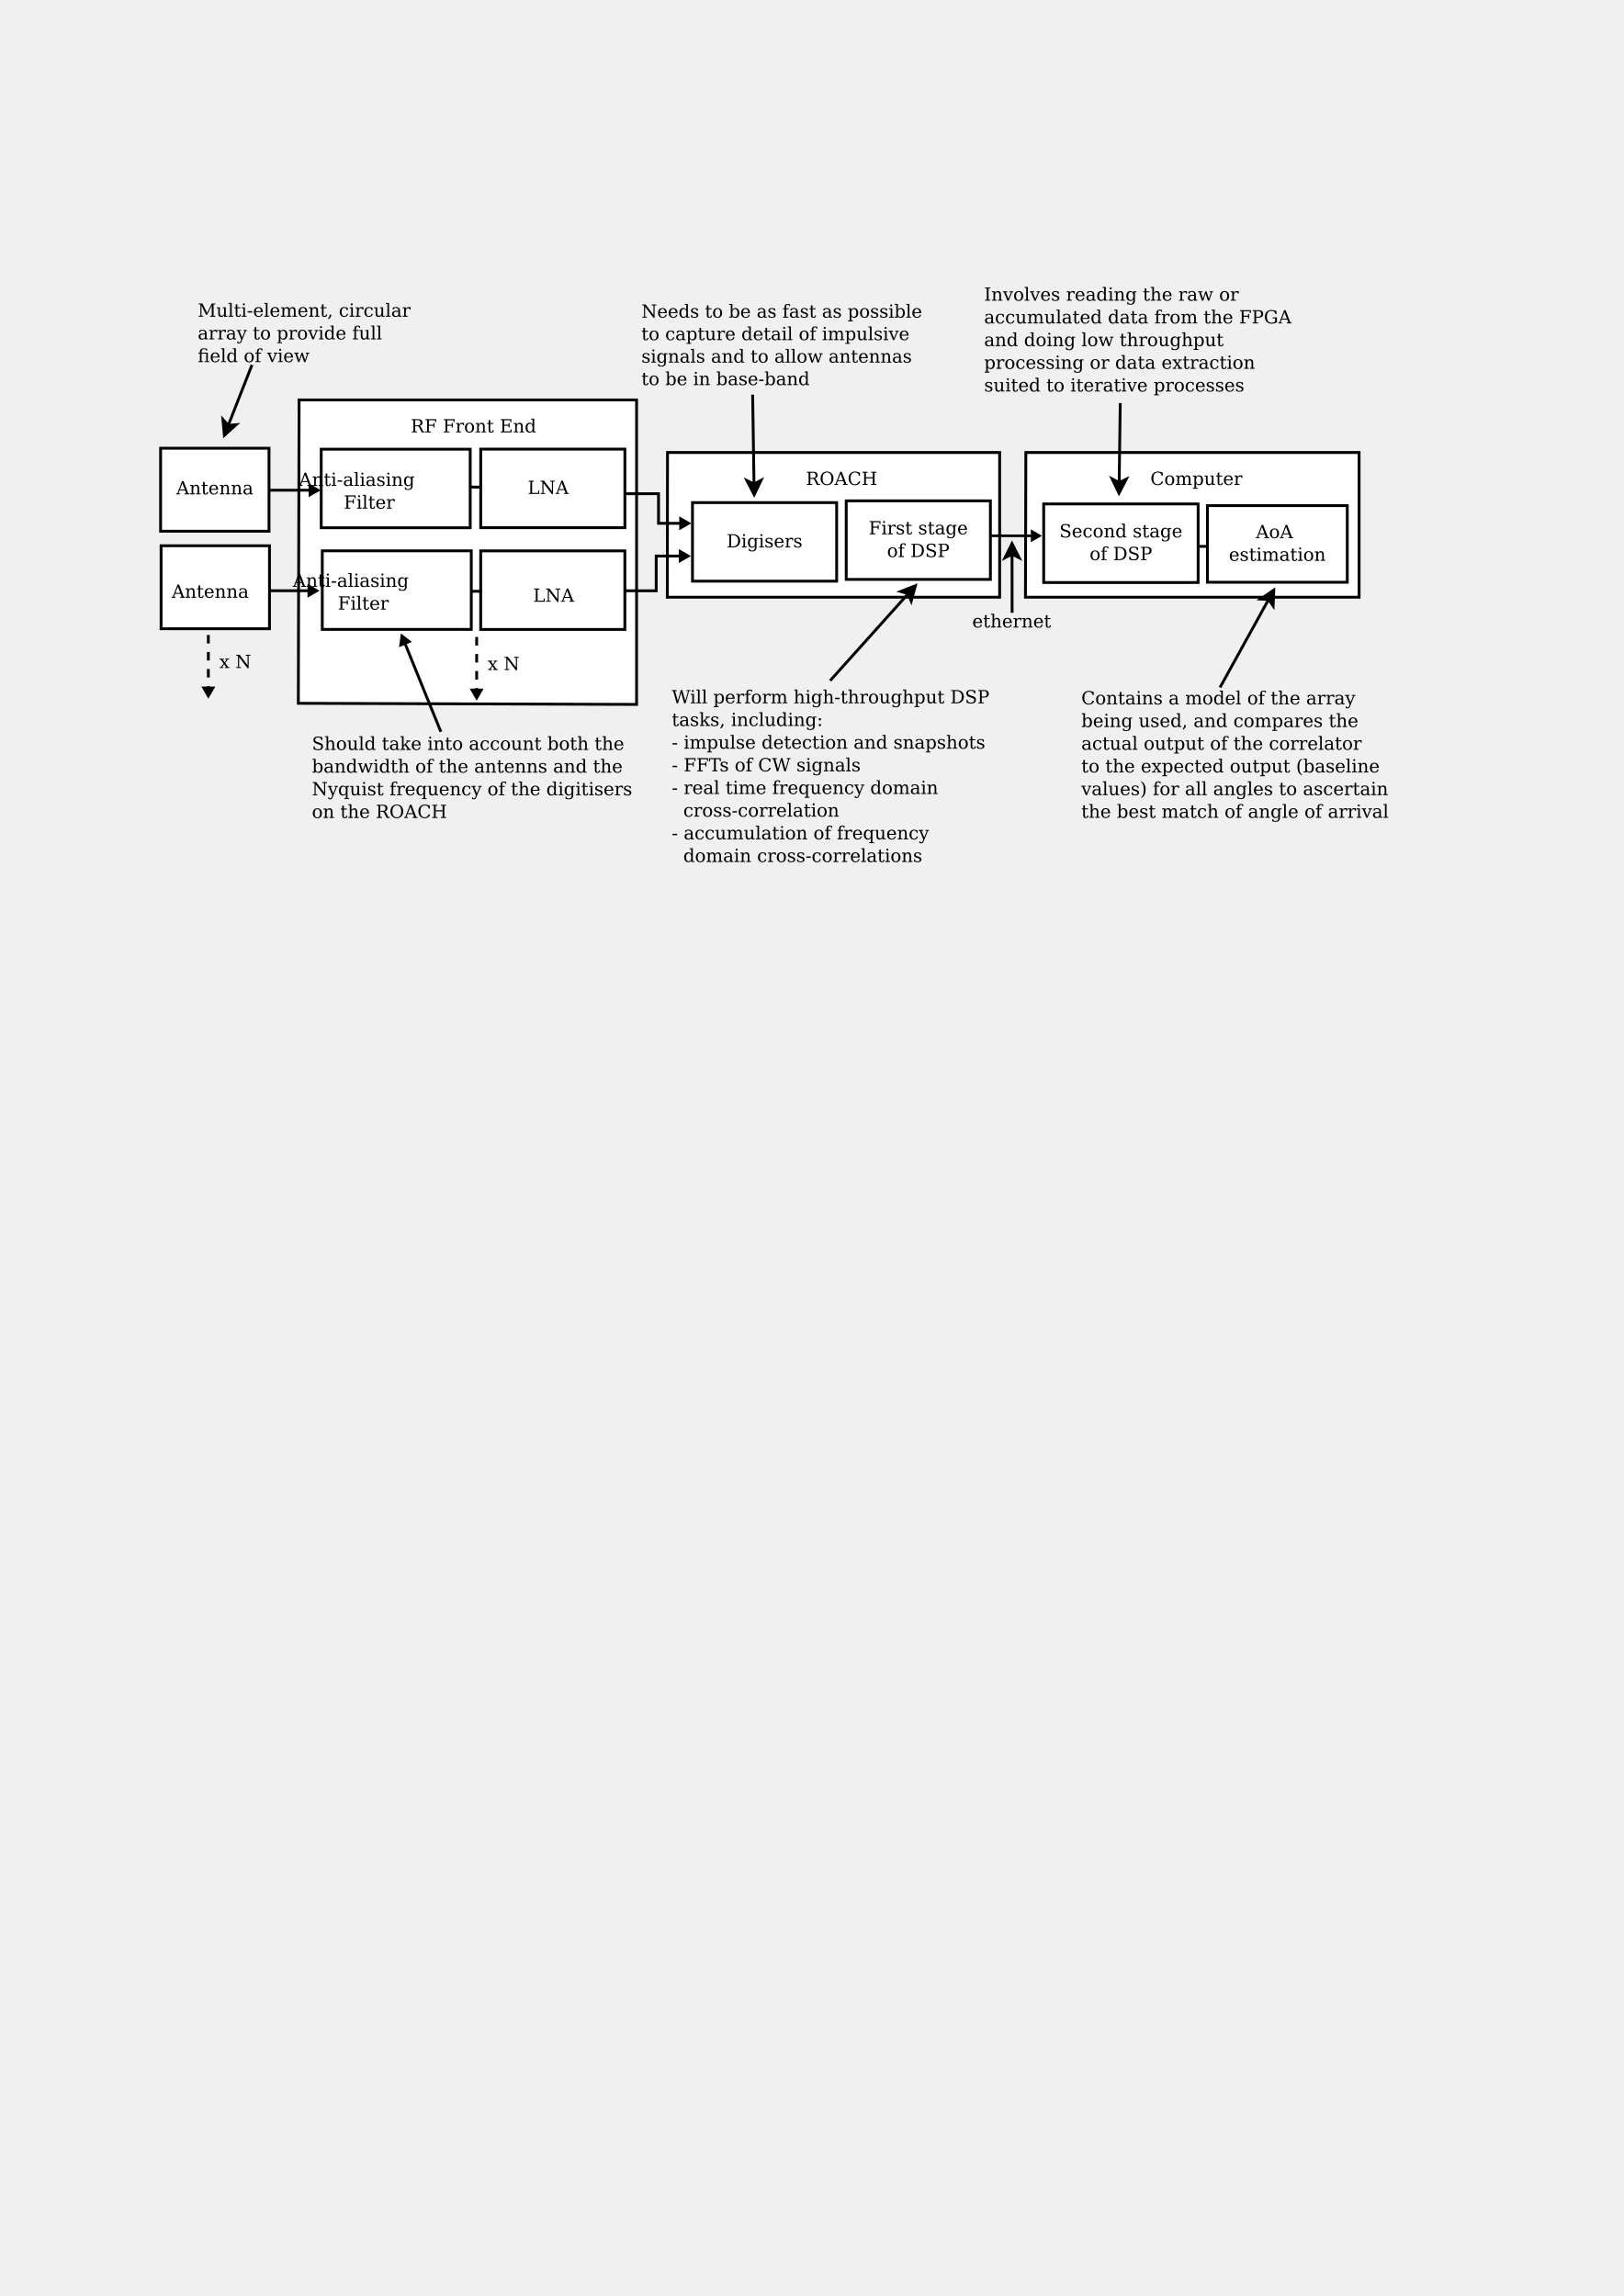
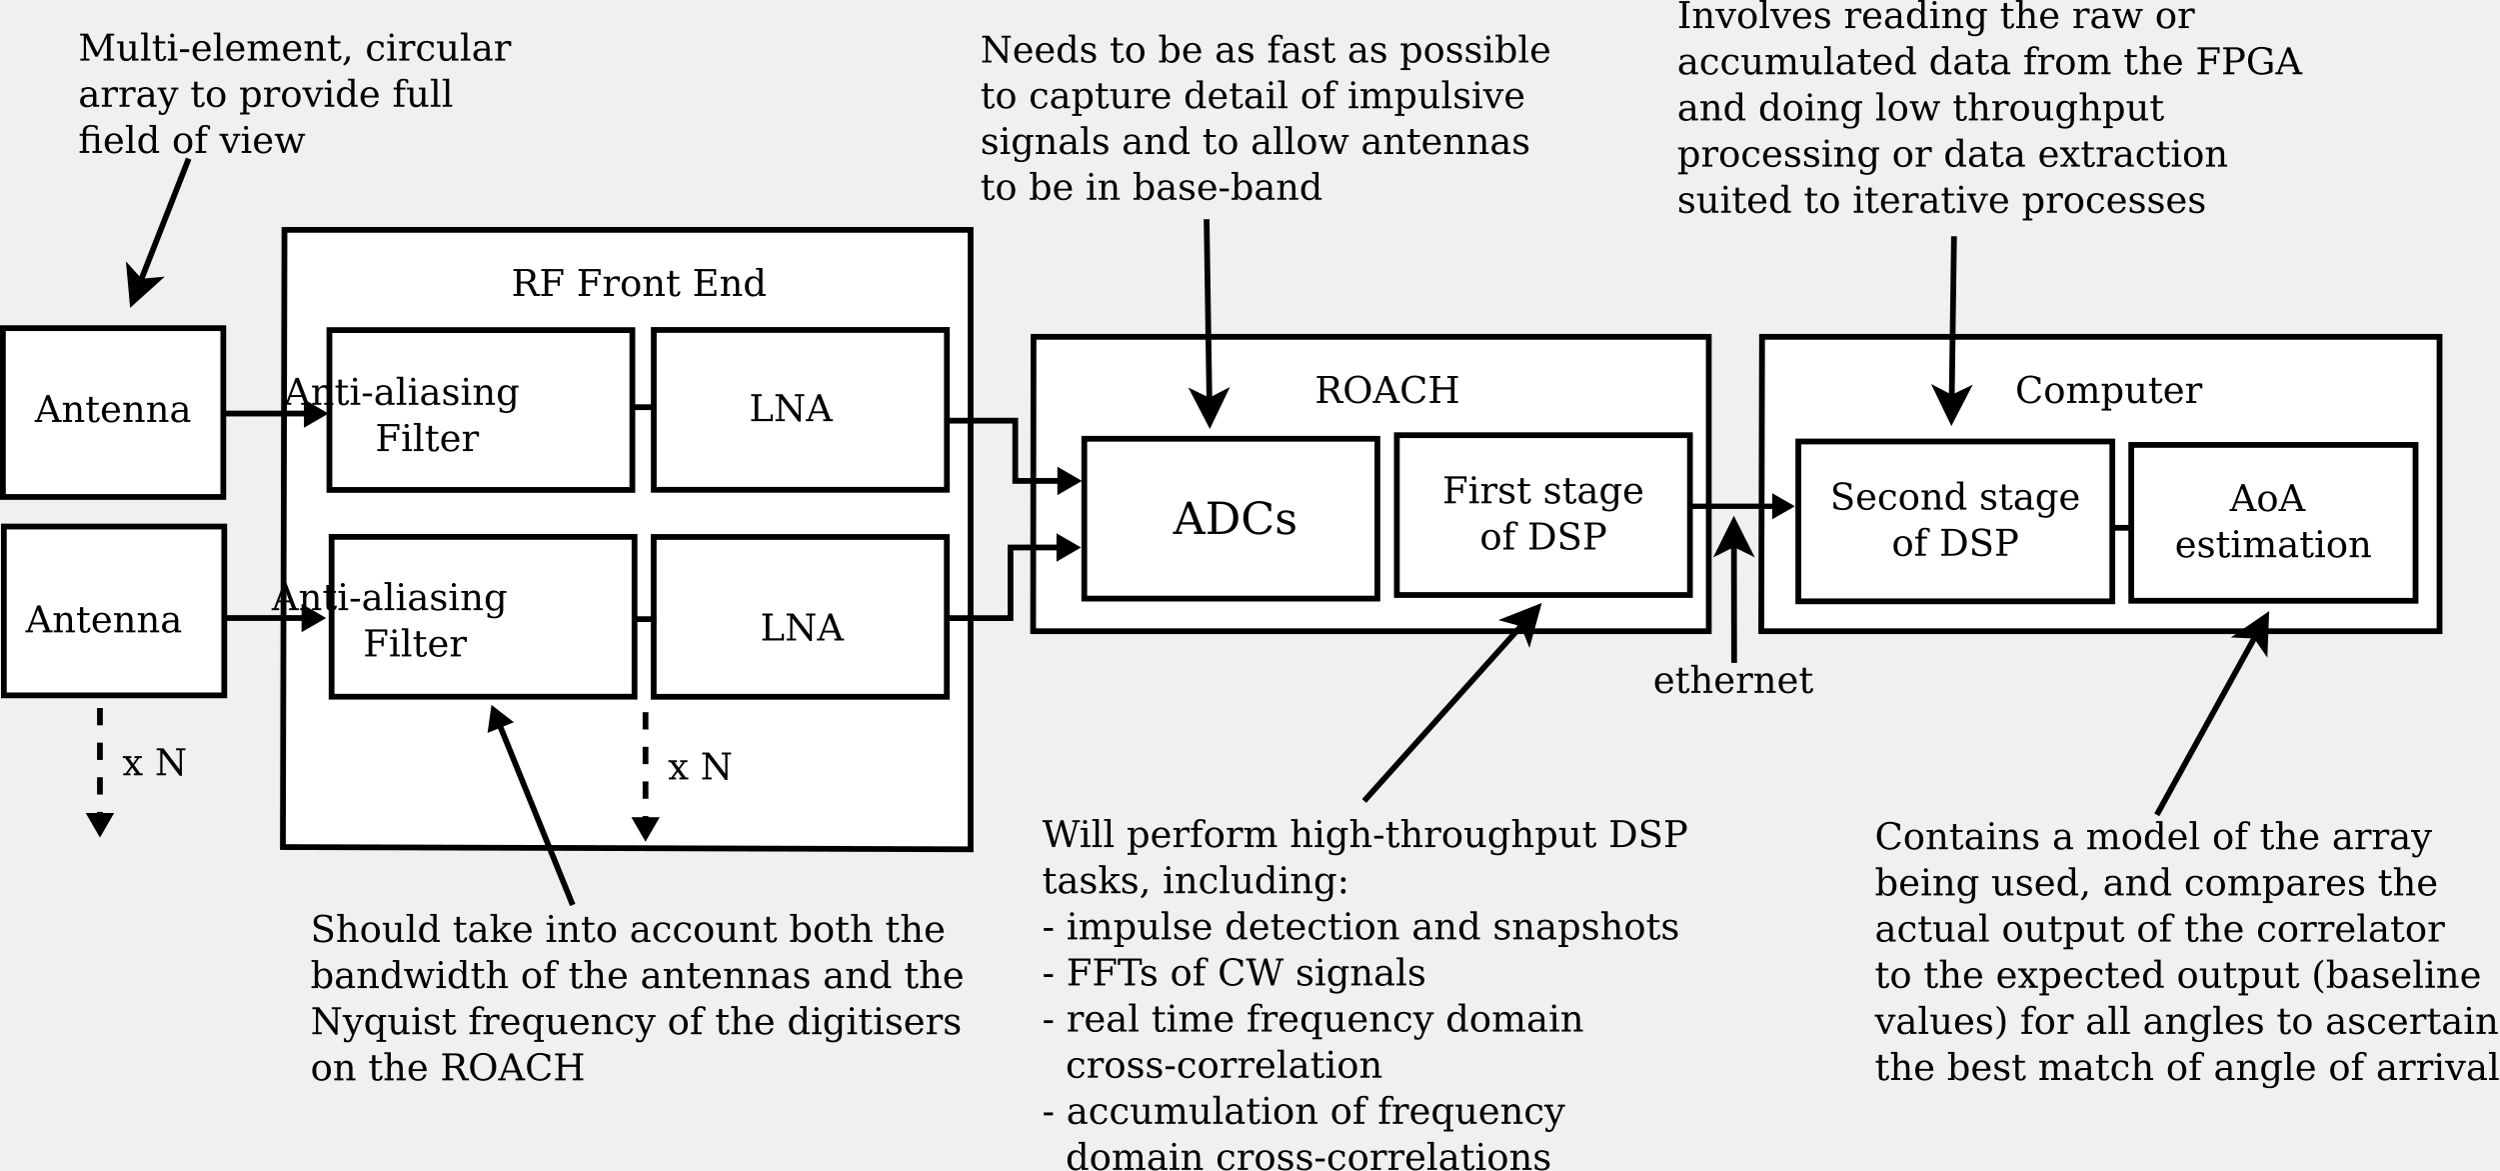
- <svg xmlns="http://www.w3.org/2000/svg" width="210mm" height="297mm" viewBox="0 0 744.094 1052.362" id="svg3974" version="1.1">
+ <svg xmlns="http://www.w3.org/2000/svg" width="158.967mm" height="74.423mm" viewBox="0 0 563.269 263.705" id="svg3974" version="1.1">
  <defs id="defs3976">
-     <marker orient="auto" refY="0.0" refX="0.0" id="marker10831" style="overflow:visible">
-       <path id="path10833" d="M 5.77,0.0 L -2.88,5.0 L -2.88,-5.0 L 5.77,0.0 z " style="fill-rule:evenodd;stroke:#000000;stroke-width:1pt;stroke-opacity:1;fill:#000000;fill-opacity:1" transform="scale(0.4)" />
-     </marker>
-     <marker style="overflow:visible" id="marker9729" refX="0.0" refY="0.0" orient="auto">
-       <path transform="scale(0.4)" style="fill-rule:evenodd;stroke:#000000;stroke-width:1pt;stroke-opacity:1;fill:#000000;fill-opacity:1" d="M 5.77,0.0 L -2.88,5.0 L -2.88,-5.0 L 5.77,0.0 z " id="path9731" />
-     </marker>
-     <marker style="overflow:visible" id="marker9659" refX="0.0" refY="0.0" orient="auto">
-       <path transform="scale(0.4)" style="fill-rule:evenodd;stroke:#000000;stroke-width:1pt;stroke-opacity:1;fill:#000000;fill-opacity:1" d="M 5.77,0.0 L -2.88,5.0 L -2.88,-5.0 L 5.77,0.0 z " id="path9661" />
-     </marker>
-     <marker orient="auto" refY="0.0" refX="0.0" id="marker9206" style="overflow:visible">
-       <path id="path9208" d="M 5.77,0.0 L -2.88,5.0 L -2.88,-5.0 L 5.77,0.0 z " style="fill-rule:evenodd;stroke:#000000;stroke-width:1pt;stroke-opacity:1;fill:#000000;fill-opacity:1" transform="scale(0.4)" />
-     </marker>
-     <marker style="overflow:visible" id="marker8559" refX="0.0" refY="0.0" orient="auto">
-       <path transform="scale(0.4)" style="fill-rule:evenodd;stroke:#000000;stroke-width:1pt;stroke-opacity:1;fill:#000000;fill-opacity:1" d="M 5.77,0.0 L -2.88,5.0 L -2.88,-5.0 L 5.77,0.0 z " id="path8561" />
-     </marker>
-     <marker style="overflow:visible" id="marker7348" refX="0.0" refY="0.0" orient="auto">
-       <path transform="scale(0.4)" style="fill-rule:evenodd;stroke:#000000;stroke-width:1pt;stroke-opacity:1;fill:#000000;fill-opacity:1" d="M 5.77,0.0 L -2.88,5.0 L -2.88,-5.0 L 5.77,0.0 z " id="path7350" />
-     </marker>
-     <marker orient="auto" refY="0.0" refX="0.0" id="TriangleOutM" style="overflow:visible">
-       <path id="path5185" d="M 5.77,0.0 L -2.88,5.0 L -2.88,-5.0 L 5.77,0.0 z " style="fill-rule:evenodd;stroke:#000000;stroke-width:1pt;stroke-opacity:1;fill:#000000;fill-opacity:1" transform="scale(0.4)" />
-     </marker>
-     <marker orient="auto" refY="0.0" refX="0.0" id="Arrow2Lend" style="overflow:visible;">
-       <path id="path5061" style="fill-rule:evenodd;stroke-width:0.625;stroke-linejoin:round;stroke:#000000;stroke-opacity:1;fill:#000000;fill-opacity:1" d="M 8.719,4.034 L -2.207,0.016 L 8.719,-4.002 C 6.973,-1.63 6.983,1.616 8.719,4.034 z " transform="scale(1.1) rotate(180) translate(1,0)" />
-     </marker>
-     <marker orient="auto" refY="0.0" refX="0.0" id="Arrow1Mend" style="overflow:visible;">
-       <path id="path5049" d="M 0.0,0.0 L 5.0,-5.0 L -12.5,0.0 L 5.0,5.0 L 0.0,0.0 z " style="fill-rule:evenodd;stroke:#000000;stroke-width:1pt;stroke-opacity:1;fill:#000000;fill-opacity:1" transform="scale(0.4) rotate(180) translate(10,0)" />
-     </marker>
-     <marker orient="auto" refY="0.0" refX="0.0" id="TriangleOutL" style="overflow:visible">
-       <path id="path5182" d="M 5.77,0.0 L -2.88,5.0 L -2.88,-5.0 L 5.77,0.0 z " style="fill-rule:evenodd;stroke:#000000;stroke-width:1pt;stroke-opacity:1;fill:#000000;fill-opacity:1" transform="scale(0.8)" />
-     </marker>
-     <marker orient="auto" refY="0.0" refX="0.0" id="Arrow1Lend" style="overflow:visible;">
-       <path id="path5043" d="M 0.0,0.0 L 5.0,-5.0 L -12.5,0.0 L 5.0,5.0 L 0.0,0.0 z " style="fill-rule:evenodd;stroke:#000000;stroke-width:1pt;stroke-opacity:1;fill:#000000;fill-opacity:1" transform="scale(0.8) rotate(180) translate(12.5,0)" />
+     <marker orient="auto" refY="0" refX="0" id="marker10831" style="overflow:visible">
+       <path id="path10833" d="m 5.77,0 -8.65,5 0,-10 8.65,5 z" style="fill:#000000;fill-opacity:1;fill-rule:evenodd;stroke:#000000;stroke-width:1pt;stroke-opacity:1" transform="scale(0.4,0.4)" />
+     </marker>
+     <marker style="overflow:visible" id="marker9729" refX="0" refY="0" orient="auto">
+       <path transform="scale(0.4,0.4)" style="fill:#000000;fill-opacity:1;fill-rule:evenodd;stroke:#000000;stroke-width:1pt;stroke-opacity:1" d="m 5.77,0 -8.65,5 0,-10 8.65,5 z" id="path9731" />
+     </marker>
+     <marker style="overflow:visible" id="marker9659" refX="0" refY="0" orient="auto">
+       <path transform="scale(0.4,0.4)" style="fill:#000000;fill-opacity:1;fill-rule:evenodd;stroke:#000000;stroke-width:1pt;stroke-opacity:1" d="m 5.77,0 -8.65,5 0,-10 8.65,5 z" id="path9661" />
+     </marker>
+     <marker orient="auto" refY="0" refX="0" id="marker9206" style="overflow:visible">
+       <path id="path9208" d="m 5.77,0 -8.65,5 0,-10 8.65,5 z" style="fill:#000000;fill-opacity:1;fill-rule:evenodd;stroke:#000000;stroke-width:1pt;stroke-opacity:1" transform="scale(0.4,0.4)" />
+     </marker>
+     <marker style="overflow:visible" id="marker8559" refX="0" refY="0" orient="auto">
+       <path transform="scale(0.4,0.4)" style="fill:#000000;fill-opacity:1;fill-rule:evenodd;stroke:#000000;stroke-width:1pt;stroke-opacity:1" d="m 5.77,0 -8.65,5 0,-10 8.65,5 z" id="path8561" />
+     </marker>
+     <marker style="overflow:visible" id="marker7348" refX="0" refY="0" orient="auto">
+       <path transform="scale(0.4,0.4)" style="fill:#000000;fill-opacity:1;fill-rule:evenodd;stroke:#000000;stroke-width:1pt;stroke-opacity:1" d="m 5.77,0 -8.65,5 0,-10 8.65,5 z" id="path7350" />
+     </marker>
+     <marker orient="auto" refY="0" refX="0" id="TriangleOutM" style="overflow:visible">
+       <path id="path5185" d="m 5.77,0 -8.65,5 0,-10 8.65,5 z" style="fill:#000000;fill-opacity:1;fill-rule:evenodd;stroke:#000000;stroke-width:1pt;stroke-opacity:1" transform="scale(0.4,0.4)" />
    </marker>
    <marker style="overflow:visible" id="marker8559-7" refX="0" refY="0" orient="auto">
      <path transform="scale(0.4,0.4)" style="fill:#000000;fill-opacity:1;fill-rule:evenodd;stroke:#000000;stroke-width:1pt;stroke-opacity:1" d="m 5.77,0 -8.65,5 0,-10 8.65,5 z" id="path8561-6" />
    </marker>
  </defs>
-   <g id="layer1">
+   <g id="layer1" transform="translate(-72.9516,-131.5091)">
    <g id="g22" transform="matrix(1.25,0,0,1.25,-27.04812,13.80729)">
      <path d="m 80.52,153.309 39.746,0 0,30.43 -39.746,0 0,-30.43 z" style="fill:#ffffff;fill-opacity:1;fill-rule:evenodd;stroke:#000000;stroke-width:1.04;stroke-linecap:butt;stroke-linejoin:miter;stroke-miterlimit:10;stroke-dasharray:none;stroke-opacity:1" id="path24" />
    </g>
    <text style="font-variant:normal;font-weight:normal;font-size:8.319px;font-family:'DejaVu Serif';-inkscape-font-specification:DejaVuSerif;writing-mode:lr-tb;fill:#000000;fill-opacity:1;fill-rule:nonzero;stroke:none" id="text26" x="80.789" y="226.579">
      <tspan x="80.789" y="226.579" id="tspan30">Antenna</tspan>
    </text>
    <g id="g32" transform="matrix(1.25,0,0,1.25,-27.04812,5.80729)">
      <path d="m 131.295,141.996 123.725,0 0,111.651 -124.011,-0.404 z" style="fill:#ffffff;fill-opacity:1;fill-rule:evenodd;stroke:#000000;stroke-width:1.04;stroke-linecap:butt;stroke-linejoin:miter;stroke-miterlimit:10;stroke-dasharray:none;stroke-opacity:1" id="path34" />
    </g>
    <text style="font-variant:normal;font-weight:normal;font-size:8.319px;font-family:'DejaVu Serif';-inkscape-font-specification:DejaVuSerif;writing-mode:lr-tb;fill:#000000;fill-opacity:1;fill-rule:nonzero;stroke:none" id="text36" x="188.225" y="198.192">
      <tspan x="188.225 194.481 200.255 202.884 208.657 212.634 217.633 222.999 226.327 228.964 235.029 240.386" y="198.192" id="tspan38">RF Front End</tspan>
    </text>
    <g id="g40" transform="matrix(1.25,0,0,1.25,-27.04812,5.80729)">
      <path d="m 139.398,160.062 54.625,0 0,28.809 -54.625,0 0,-28.809 z" style="fill:#ffffff;fill-opacity:1;fill-rule:evenodd;stroke:#000000;stroke-width:1.04;stroke-linecap:butt;stroke-linejoin:miter;stroke-miterlimit:10;stroke-dasharray:none;stroke-opacity:1" id="path42" />
    </g>
    <g id="g50" transform="matrix(1.25,0,0,1.25,-27.04812,5.80729)">
      <path d="m 197.883,160.035 52.855,0 0,28.809 -52.855,0 0,-28.809 z" style="fill:#ffffff;fill-opacity:1;fill-rule:evenodd;stroke:#000000;stroke-width:1.04;stroke-linecap:butt;stroke-linejoin:miter;stroke-miterlimit:10;stroke-dasharray:none;stroke-opacity:1" id="path52" />
    </g>
    <text style="font-variant:normal;font-weight:normal;font-size:8.319px;font-family:'DejaVu Serif';-inkscape-font-specification:DejaVuSerif;writing-mode:lr-tb;fill:#000000;fill-opacity:1;fill-rule:nonzero;stroke:none" id="text54" x="241.809" y="226.396">
      <tspan x="241.809 247.333 254.612" y="226.396" id="tspan56">LNA</tspan>
    </text>
    <g id="g58" transform="matrix(1.25,0,0,1.25,-20.61955,30.093)">
      <path d="m 261.217,141.844 121.767,0 0,53.062 -121.839,0 z" style="fill:#ffffff;fill-opacity:1;fill-rule:evenodd;stroke:#000000;stroke-width:1.04;stroke-linecap:butt;stroke-linejoin:miter;stroke-miterlimit:10;stroke-dasharray:none;stroke-opacity:1" id="path60" />
    </g>
    <text style="font-variant:normal;font-weight:normal;font-size:8.319px;font-family:'DejaVu Serif';-inkscape-font-specification:DejaVuSerif;writing-mode:lr-tb;fill:#000000;fill-opacity:1;fill-rule:nonzero;stroke:none" id="text62" x="369.322" y="222.288">
      <tspan x="369.322 375.578 382.391 388.398 394.762" y="222.288" id="tspan64">ROACH</tspan>
    </text>
    <g id="g66" transform="matrix(1.25,0,0,1.25,-20.61955,30.093)">
      <path d="m 270.371,160.219 52.855,0 0,28.809 -52.855,0 0,-28.809 z" style="fill:#ffffff;fill-opacity:1;fill-rule:evenodd;stroke:#000000;stroke-width:1.04;stroke-linecap:butt;stroke-linejoin:miter;stroke-miterlimit:10;stroke-dasharray:none;stroke-opacity:1" id="path68" />
    </g>
-     <text style="font-variant:normal;font-weight:normal;font-size:8.319px;font-family:'DejaVu Serif';-inkscape-font-specification:DejaVuSerif;writing-mode:lr-tb;fill:#000000;fill-opacity:1;fill-rule:nonzero;stroke:none" id="text70" x="333.003" y="250.906">
-       <tspan x="333.003 339.667 342.329 347.645 350.307 354.575 359.492 363.468" y="250.906" id="tspan72">Digisers</tspan>
-     </text>
    <g id="g74" transform="matrix(1.25,0,0,1.25,-20.61955,30.093)">
      <path d="m 326.734,159.574 52.855,0 0,28.809 -52.855,0 0,-28.809 z" style="fill:#ffffff;fill-opacity:1;fill-rule:evenodd;stroke:#000000;stroke-width:1.04;stroke-linecap:butt;stroke-linejoin:miter;stroke-miterlimit:10;stroke-dasharray:none;stroke-opacity:1" id="path76" />
    </g>
    <text style="font-variant:normal;font-weight:normal;font-size:8.319px;font-family:'DejaVu Serif';-inkscape-font-specification:DejaVuSerif;writing-mode:lr-tb;fill:#000000;fill-opacity:1;fill-rule:nonzero;stroke:none" id="text78" x="398.086" y="244.9">
      <tspan x="398.086 403.86 406.522 410.49 414.758 418.094 420.731 424.99 428.326 433.293 438.609" y="244.9" id="tspan80">First stage</tspan>
      <tspan x="406.495 411.495 414.573 417.201 423.865 429.572" y="255.305" id="tspan82">of DSP</tspan>
    </text>
    <g id="g84" transform="matrix(1.258941,0,0,1.249913,-25.22456,30.10759)">
      <path d="m 393.459,141.844 121.298,0 0,53.062 -121.44,0 z" style="fill:#ffffff;fill-opacity:1;fill-rule:evenodd;stroke:#000000;stroke-width:1.04;stroke-linecap:butt;stroke-linejoin:miter;stroke-miterlimit:10;stroke-dasharray:none;stroke-opacity:1" id="path86" />
      <path style="fill:none;fill-rule:evenodd;stroke:#000000;stroke-width:0.957;stroke-linecap:butt;stroke-linejoin:miter;stroke-miterlimit:4;stroke-dasharray:none;stroke-opacity:1;marker-end:url(#marker10831)" d="m 380.742,172.387 15.886,0" id="path10919" />
-       <path style="fill:none;fill-rule:evenodd;stroke:#000000;stroke-width:1.036;stroke-linecap:butt;stroke-linejoin:miter;stroke-opacity:1;stroke-miterlimit:4;stroke-dasharray:none" d="m 456.131,176.268 3.31,0" id="path11095" />
+       <path style="fill:none;fill-rule:evenodd;stroke:#000000;stroke-width:1.036;stroke-linecap:butt;stroke-linejoin:miter;stroke-miterlimit:4;stroke-dasharray:none;stroke-opacity:1" d="m 456.131,176.268 3.31,0" id="path11095" />
    </g>
    <text style="font-variant:normal;font-weight:normal;font-size:8.319px;font-family:'DejaVu Serif';-inkscape-font-specification:DejaVuSerif;writing-mode:lr-tb;fill:#000000;fill-opacity:1;fill-rule:nonzero;stroke:none" id="text88" x="527.173" y="222.288">
      <tspan x="527.173 533.537 538.537 546.424 551.748 557.105 560.433 565.358" y="222.288" id="tspan90">Computer</tspan>
    </text>
    <g id="g92" transform="matrix(1.25,0,0,1.25,-20.61955,30.093)">
      <path d="m 399.125,160.711 56.625,0 0,28.809 -56.625,0 0,-28.809 z" style="fill:#ffffff;fill-opacity:1;fill-rule:evenodd;stroke:#000000;stroke-width:1.04;stroke-linecap:butt;stroke-linejoin:miter;stroke-miterlimit:10;stroke-dasharray:none;stroke-opacity:1" id="path94" />
    </g>
    <text style="font-variant:normal;font-weight:normal;font-size:8.319px;font-family:'DejaVu Serif';-inkscape-font-specification:DejaVuSerif;writing-mode:lr-tb;fill:#000000;fill-opacity:1;fill-rule:nonzero;stroke:none" id="text96" x="485.46" y="246.321">
      <tspan x="485.46 491.158 496.083 500.742 505.75 511.107 516.423 519.06 523.328 526.664 531.622 536.946" y="246.321" id="tspan98">Second stage</tspan>
      <tspan x="499.341 504.341 507.419 510.048 516.712 522.419" y="256.726" id="tspan100">of DSP</tspan>
    </text>
    <g id="g102" transform="matrix(1.25,0,0,1.25,-20.61955,30.093)">
      <path d="m 459.164,161.328 51.262,0 0,28.094 -51.262,0 0,-28.094 z" style="fill:#ffffff;fill-opacity:1;fill-rule:evenodd;stroke:#000000;stroke-width:1.04;stroke-linecap:butt;stroke-linejoin:miter;stroke-miterlimit:10;stroke-dasharray:none;stroke-opacity:1" id="path104" />
    </g>
    <text style="font-variant:normal;font-weight:normal;font-size:8.319px;font-family:'DejaVu Serif';-inkscape-font-specification:DejaVuSerif;writing-mode:lr-tb;fill:#000000;fill-opacity:1;fill-rule:nonzero;stroke:none" id="text106" x="575.543" y="246.648">
      <tspan x="575.543 581.549 586.557 592.563" y="246.648" id="tspan108">AoA</tspan>
      <tspan x="563.16 568.085 572.344 575.68 578.342 586.229 591.187 594.523 597.185 602.185" y="257.048" id="tspan110">estimation</tspan>
    </text>
    <g id="g132" transform="matrix(1.25,0,0,1.25,-20.61955,30.093)" />
    <text style="font-variant:normal;font-weight:normal;font-size:8.319px;font-family:'DejaVu Serif';-inkscape-font-specification:DejaVuSerif;writing-mode:lr-tb;fill:#000000;fill-opacity:1;fill-rule:nonzero;stroke:none" id="text136" x="90.603" y="145.156">
      <tspan x="90.603 99.114 104.479 107.133 110.469 113.131 115.927 120.851 123.514 128.43 136.317 141.242 146.599 149.935 152.564 155.201 159.86 162.522 166.498 171.157 176.514 179.177 184.143" y="145.156" id="tspan138">Multi-element, circular</tspan>
      <tspan x="90.603 95.57 99.546 103.514 108.481 113.173 115.81 119.138 124.146 126.783 132.099 136.075 141.075 145.767 148.429 153.753 158.67 161.307 164.377 169.734 172.397 175.059" y="155.562" id="tspan140">array to provide full</tspan>
      <tspan x="90.603 96.144 101.069 103.731 109.047 111.684 116.684 119.762 122.391 127.082 129.745 134.669" y="165.967" id="tspan142">ﬁeld of view</tspan>
    </text>
    <g id="g148" transform="matrix(1.25,0,0,1.25,-27.04812,5.80729)">
      <g id="g9565" transform="translate(0,8)">
        <g id="g144">
          <path id="path146" style="fill:none;stroke:#000000;stroke-width:1.04;stroke-linecap:butt;stroke-linejoin:miter;stroke-miterlimit:10;stroke-dasharray:none;stroke-opacity:1" d="m 114.02,121.156 -8.708,22.184" />
        </g>
        <path id="path150" style="fill:#000000;fill-opacity:1;fill-rule:evenodd;stroke:#000000;stroke-width:1.04;stroke-linecap:butt;stroke-linejoin:miter;stroke-miterlimit:10;stroke-dasharray:none;stroke-opacity:1" d="m 103.887,146.973 -0.524,-5.793 1.949,2.16 2.895,-0.262 -4.32,3.895 z" />
      </g>
    </g>
    <g id="g166" transform="matrix(1.25,0,0,1.25,2.325526,62.86986)" />
    <path id="path9198" d="m 202.031,335.406 -16.92,-41.669" style="fill:none;fill-rule:evenodd;stroke:#000000;stroke-width:1.3;stroke-linecap:butt;stroke-linejoin:miter;stroke-miterlimit:4;stroke-dasharray:none;stroke-opacity:1;marker-end:url(#marker9206)" />
    <path id="path9546" d="m 123.036,224.684 20.268,0" style="fill:none;fill-rule:evenodd;stroke:#000000;stroke-width:1.3;stroke-linecap:butt;stroke-linejoin:miter;stroke-miterlimit:4;stroke-dasharray:none;stroke-opacity:1;marker-end:url(#marker9729)" />
    <path id="path9546-5" d="m 123.304,270.755 19.464,0" style="fill:none;fill-rule:evenodd;stroke:#000000;stroke-width:1.3;stroke-linecap:butt;stroke-linejoin:miter;stroke-miterlimit:4;stroke-dasharray:none;stroke-opacity:1;marker-end:url(#marker9659)" />
    <g id="g180" transform="matrix(1.25,0,0,1.25,-20.61955,30.093)">
      <path d="m 292.426,120.641 0.504,32.754" style="fill:none;stroke:#000000;stroke-width:1.04;stroke-linecap:butt;stroke-linejoin:miter;stroke-miterlimit:10;stroke-dasharray:none;stroke-opacity:1" id="path182" />
    </g>
    <g id="g184" transform="matrix(1.25,0,0,1.25,-20.61955,30.093)">
      <path d="m 292.992,157.297 -2.68,-5.16 2.618,1.258 2.582,-1.34 -2.52,5.242 z" style="fill:#000000;fill-opacity:1;fill-rule:evenodd;stroke:#000000;stroke-width:1.04;stroke-linecap:butt;stroke-linejoin:miter;stroke-miterlimit:10;stroke-dasharray:none;stroke-opacity:1" id="path186" />
    </g>
    <g id="g206" transform="matrix(1.25,0,0,1.25,-20.61955,30.093)">
      <path d="m 320.84,225.504 28.652,-31.922" style="fill:none;stroke:#000000;stroke-width:1.04;stroke-linecap:butt;stroke-linejoin:miter;stroke-miterlimit:10;stroke-dasharray:none;stroke-opacity:1" id="path208" />
    </g>
    <g id="g210" transform="matrix(1.25,0,0,1.25,-20.61955,30.093)">
      <path d="m 352.102,190.676 -1.543,5.609 -1.067,-2.703 -2.804,-0.77 5.414,-2.136 z" style="fill:#000000;fill-opacity:1;fill-rule:evenodd;stroke:#000000;stroke-width:1.04;stroke-linecap:butt;stroke-linejoin:miter;stroke-miterlimit:10;stroke-dasharray:none;stroke-opacity:1" id="path212" />
    </g>
    <text style="font-variant:normal;font-weight:normal;font-size:8.319px;font-family:'DejaVu Serif';-inkscape-font-specification:DejaVuSerif;writing-mode:lr-tb;fill:#000000;fill-opacity:1;fill-rule:nonzero;stroke:none" id="text214" x="445.569" y="287.615">
      <tspan x="445.569 450.494 453.821 459.179 464.104 468.08 473.438 478.363" y="287.615" id="tspan216">ethernet</tspan>
    </text>
    <g id="g218" transform="matrix(1.25,0,0,1.25,-22.61955,30.093)">
      <path d="m 389.152,200.613 -0.031,-21.461" style="fill:none;stroke:#000000;stroke-width:1.04;stroke-linecap:butt;stroke-linejoin:miter;stroke-miterlimit:10;stroke-dasharray:none;stroke-opacity:1" id="path220" />
    </g>
    <g id="g222" transform="matrix(1.25,0,0,1.25,-22.61955,30.093)">
      <path d="m 389.113,175.25 2.61,5.199 -2.602,-1.297 -2.598,1.305 2.59,-5.207 z" style="fill:#000000;fill-opacity:1;fill-rule:evenodd;stroke:#000000;stroke-width:1.04;stroke-linecap:butt;stroke-linejoin:miter;stroke-miterlimit:10;stroke-dasharray:none;stroke-opacity:1" id="path224" />
    </g>
    <text style="font-variant:normal;font-weight:normal;font-size:8.319px;font-family:'DejaVu Serif';-inkscape-font-specification:DejaVuSerif;writing-mode:lr-tb;fill:#000000;fill-opacity:1;fill-rule:nonzero;stroke:none" id="text226" x="450.982" y="137.83">
      <tspan x="450.982 454.268 459.634 464.326 469.326 471.988 476.68 481.596 485.864 488.501 492.478 497.394 502.361 507.677 510.339 515.696 521.02 523.658 526.985 532.351 537.268 539.905 543.881 548.839 555.961 558.598 563.598 567.574" y="137.83" id="tspan228">Involves reading the raw or</tspan>
      <tspan x="450.982 455.949 460.607 465.266 470.623 478.51 483.876 486.529 491.496 494.832 499.748 505.073 507.702 513.026 517.992 521.32 526.286 528.924 531.993 535.97 540.978 548.856 551.493 554.829 560.187 565.103 567.74 573.514 579.104 585.743 591.749" y="148.235" id="tspan230">accumulated data from the FPGA</tspan>
      <tspan x="450.982 455.949 461.306 466.63 469.259 474.583 479.583 482.245 487.603 492.927 495.556 498.218 503.226 510.339 512.976 516.312 521.669 525.646 530.646 536.003 541.327 546.685 552.009 557.367 560.703" y="158.64" id="tspan232">and doing low throughput</tspan>
      <tspan x="450.982 456.306 460.274 465.283 469.941 474.866 479.125 483.393 486.055 491.413 496.737 499.366 504.374 508.35 510.979 516.303 521.27 524.598 529.564 532.201 537.118 541.802 545.129 549.106 554.072 558.731 562.067 564.729 569.729" y="169.045" id="tspan234">processing or data extraction</tspan>
      <tspan x="450.982 455.25 460.607 463.269 466.597 471.522 476.846 479.475 482.811 487.811 490.448 493.11 496.446 501.362 505.339 510.305 513.633 516.295 520.987 525.912 528.541 533.865 537.842 542.841 547.5 552.425 556.693 560.952 565.877" y="179.446" id="tspan236">suited to iterative processes</tspan>
    </text>
    <g id="g238" transform="matrix(1.25,0,0,1.25,-20.61955,30.093)">
      <path d="m 427.203,123.719 -0.406,29.148" style="fill:none;stroke:#000000;stroke-width:1.04;stroke-linecap:butt;stroke-linejoin:miter;stroke-miterlimit:10;stroke-dasharray:none;stroke-opacity:1" id="path240" />
    </g>
    <g id="g242" transform="matrix(1.25,0,0,1.25,-20.61955,30.093)">
      <path d="m 426.746,156.77 -2.531,-5.239 2.582,1.336 2.621,-1.262 -2.672,5.165 z" style="fill:#000000;fill-opacity:1;fill-rule:evenodd;stroke:#000000;stroke-width:1.04;stroke-linecap:butt;stroke-linejoin:miter;stroke-miterlimit:10;stroke-dasharray:none;stroke-opacity:1" id="path244" />
    </g>
    <g id="g260" transform="matrix(1.25,0,0,1.25,-20.61955,30.093)">
      <path d="m 463.77,228.004 17.828,-32.297" style="fill:none;stroke:#000000;stroke-width:1.04;stroke-linecap:butt;stroke-linejoin:miter;stroke-miterlimit:10;stroke-dasharray:none;stroke-opacity:1" id="path262" />
    </g>
    <g id="g264" transform="matrix(1.25,0,0,1.25,-20.61955,30.093)">
      <path d="m 483.48,192.289 -0.234,5.813 -1.648,-2.395 -2.907,-0.121 4.789,-3.297 z" style="fill:#000000;fill-opacity:1;fill-rule:evenodd;stroke:#000000;stroke-width:1.04;stroke-linecap:butt;stroke-linejoin:miter;stroke-miterlimit:10;stroke-dasharray:none;stroke-opacity:1" id="path266" />
    </g>
    <path style="fill:none;fill-rule:evenodd;stroke:#000000;stroke-width:1.3;stroke-linecap:butt;stroke-linejoin:miter;stroke-miterlimit:4;stroke-dasharray:none;stroke-opacity:1;marker-end:url(#TriangleOutM)" d="m 286.378,226.291 15.408,0 0,13.571 11.339,0" id="path6038" />
    <g id="g22-3" transform="matrix(1.25,0,0,1.25,-25.56964,79.97271)">
      <path d="m 79.51,136.136 39.746,0 0,30.43 -39.746,0 z" style="fill:#ffffff;fill-opacity:1;fill-rule:evenodd;stroke:#000000;stroke-width:1.04;stroke-linecap:butt;stroke-linejoin:miter;stroke-miterlimit:10;stroke-dasharray:none;stroke-opacity:1" id="path24-6" />
    </g>
    <text style="font-variant:normal;font-weight:normal;font-size:8.319px;font-family:'DejaVu Serif';-inkscape-font-specification:DejaVuSerif;writing-mode:lr-tb;fill:#000000;fill-opacity:1;fill-rule:nonzero;stroke:none" id="text26-7" x="78.709" y="273.975">
      <tspan x="78.709" y="273.975" id="tspan30-3">Antenna</tspan>
    </text>
    <g id="g40-1" transform="matrix(1.25,0,0,1.25,-26.55949,52.39379)">
      <path d="m 139.398,160.062 54.625,0 0,28.809 -54.625,0 0,-28.809 z" style="fill:#ffffff;fill-opacity:1;fill-rule:evenodd;stroke:#000000;stroke-width:1.04;stroke-linecap:butt;stroke-linejoin:miter;stroke-miterlimit:10;stroke-dasharray:none;stroke-opacity:1" id="path42-2" />
    </g>
    <g id="g50-6" transform="matrix(1.25,0,0,1.25,-27.56964,79.97271)">
      <path d="m 198.287,138.014 52.855,0 0,28.809 -52.855,0 z" style="fill:#ffffff;fill-opacity:1;fill-rule:evenodd;stroke:#000000;stroke-width:1.04;stroke-linecap:butt;stroke-linejoin:miter;stroke-miterlimit:10;stroke-dasharray:none;stroke-opacity:1" id="path52-2" />
    </g>
    <text style="font-variant:normal;font-weight:normal;font-size:8.319px;font-family:'DejaVu Serif';-inkscape-font-specification:DejaVuSerif;writing-mode:lr-tb;fill:#000000;fill-opacity:1;fill-rule:nonzero;stroke:none" id="text54-6" x="244.318" y="275.812">
      <tspan x="244.318 249.842 257.121" y="275.812" id="tspan56-1">LNA</tspan>
    </text>
    <text xml:space="preserve" style="font-style:normal;font-weight:normal;font-size:22px;line-height:125%;font-family:Sans;letter-spacing:0px;word-spacing:0px;fill:#000000;fill-opacity:1;stroke:none;stroke-width:1px;stroke-linecap:butt;stroke-linejoin:miter;stroke-opacity:1" x="183.527" y="222.719" id="text7303">
      <tspan id="tspan7305" x="183.527" y="222.719" style="font-style:normal;font-variant:normal;font-weight:normal;font-stretch:normal;font-size:8.333px;font-family:'DejaVu Serif';-inkscape-font-specification:'DejaVu Serif';text-align:center;text-anchor:middle">Anti-aliasing</tspan>
      <tspan x="183.527" y="233.135" id="tspan7307" style="font-style:normal;font-variant:normal;font-weight:normal;font-stretch:normal;font-size:8.333px;font-family:'DejaVu Serif';-inkscape-font-specification:'DejaVu Serif';text-align:center;text-anchor:middle">Filter</tspan>
    </text>
    <text xml:space="preserve" style="font-style:normal;font-weight:normal;font-size:22px;line-height:125%;font-family:Sans;letter-spacing:0px;word-spacing:0px;fill:#000000;fill-opacity:1;stroke:none;stroke-width:1px;stroke-linecap:butt;stroke-linejoin:miter;stroke-opacity:1" x="180.789" y="268.984" id="text7303-3">
      <tspan id="tspan7305-3" x="180.789" y="268.984" style="font-style:normal;font-variant:normal;font-weight:normal;font-stretch:normal;font-size:8.333px;font-family:'DejaVu Serif';-inkscape-font-specification:'DejaVu Serif';text-align:center;text-anchor:middle">Anti-aliasing</tspan>
      <tspan x="180.789" y="279.4" id="tspan7307-4" style="font-style:normal;font-variant:normal;font-weight:normal;font-stretch:normal;font-size:8.333px;font-family:'DejaVu Serif';-inkscape-font-specification:'DejaVu Serif';text-align:center;text-anchor:middle">Filter</tspan>
    </text>
    <path style="fill:none;fill-rule:evenodd;stroke:#000000;stroke-width:1.3;stroke-linecap:butt;stroke-linejoin:miter;stroke-miterlimit:4;stroke-dasharray:none;stroke-opacity:1;marker-end:url(#marker7348)" d="m 286.334,270.777 14.38,0 0,-15.915 12.212,0" id="path7340" />
-     <path style="fill:none;fill-rule:evenodd;stroke:#000000;stroke-width:1.3;stroke-linecap:butt;stroke-linejoin:miter;stroke-opacity:1;stroke-miterlimit:4;stroke-dasharray:none" d="m 215.536,223.255 4.821,0" id="path8534" />
+     <path style="fill:none;fill-rule:evenodd;stroke:#000000;stroke-width:1.3;stroke-linecap:butt;stroke-linejoin:miter;stroke-miterlimit:4;stroke-dasharray:none;stroke-opacity:1" d="m 215.536,223.255 4.821,0" id="path8534" />
    <path style="fill:none;fill-rule:evenodd;stroke:#000000;stroke-width:1.3;stroke-linecap:butt;stroke-linejoin:miter;stroke-miterlimit:4;stroke-dasharray:none;stroke-opacity:1" d="m 216.035,271.009 4.821,0" id="path8534-3" />
-     <path style="fill:none;fill-rule:evenodd;stroke:#000000;stroke-width:1.3;stroke-linecap:butt;stroke-linejoin:miter;stroke-opacity:1;stroke-miterlimit:4;stroke-dasharray:3.9,3.9;marker-end:url(#marker8559);stroke-dashoffset:0" d="m 218.445,291.97 0,25.506" id="path8551" />
+     <path style="fill:none;fill-rule:evenodd;stroke:#000000;stroke-width:1.3;stroke-linecap:butt;stroke-linejoin:miter;stroke-miterlimit:4;stroke-dasharray:3.9, 3.9;stroke-dashoffset:0;stroke-opacity:1;marker-end:url(#marker8559)" d="m 218.445,291.97 0,25.506" id="path8551" />
    <text xml:space="preserve" style="font-style:normal;font-weight:normal;font-size:22px;line-height:125%;font-family:Sans;letter-spacing:0px;word-spacing:0px;fill:#000000;fill-opacity:1;stroke:none;stroke-width:1px;stroke-linecap:butt;stroke-linejoin:miter;stroke-opacity:1" x="223.496" y="307.122" id="text8623">
-       <tspan id="tspan8625" x="223.496" y="307.122" style="font-size:8.312px;-inkscape-font-specification:'DejaVu Serif';font-family:'DejaVu Serif';font-weight:normal;font-style:normal;font-stretch:normal;font-variant:normal">x N</tspan>
+       <tspan id="tspan8625" x="223.496" y="307.122" style="font-style:normal;font-variant:normal;font-weight:normal;font-stretch:normal;font-size:8.312px;font-family:'DejaVu Serif';-inkscape-font-specification:'DejaVu Serif'">x N</tspan>
    </text>
    <path style="fill:none;fill-rule:evenodd;stroke:#000000;stroke-width:1.3;stroke-linecap:butt;stroke-linejoin:miter;stroke-miterlimit:4;stroke-dasharray:3.9, 3.9;stroke-dashoffset:0;stroke-opacity:1;marker-end:url(#marker8559-7)" d="m 95.474,291.029 0,25.506" id="path8551-1" />
    <text xml:space="preserve" style="font-style:normal;font-weight:normal;font-size:22px;line-height:125%;font-family:Sans;letter-spacing:0px;word-spacing:0px;fill:#000000;fill-opacity:1;stroke:none;stroke-width:1px;stroke-linecap:butt;stroke-linejoin:miter;stroke-opacity:1" x="100.524" y="306.181" id="text8623-5">
      <tspan id="tspan8625-0" x="100.524" y="306.181" style="font-style:normal;font-variant:normal;font-weight:normal;font-stretch:normal;font-size:8.312px;font-family:'DejaVu Serif';-inkscape-font-specification:'DejaVu Serif'">x N</tspan>
    </text>
    <text xml:space="preserve" style="font-style:normal;font-weight:normal;font-size:22px;line-height:125%;font-family:Sans;letter-spacing:0px;word-spacing:0px;fill:#000000;fill-opacity:1;stroke:none;stroke-width:1px;stroke-linecap:butt;stroke-linejoin:miter;stroke-opacity:1" x="142.937" y="343.74" id="text9570">
      <tspan id="tspan9572" x="142.937" y="343.74" style="font-style:normal;font-variant:normal;font-weight:normal;font-stretch:normal;font-size:8.312px;font-family:'DejaVu Serif';-inkscape-font-specification:'DejaVu Serif'">Should take into account both the</tspan>
-       <tspan x="142.937" y="354.131" id="tspan9574" style="font-style:normal;font-variant:normal;font-weight:normal;font-stretch:normal;font-size:8.312px;font-family:'DejaVu Serif';-inkscape-font-specification:'DejaVu Serif'">bandwidth of the antenns and the</tspan>
+       <tspan x="142.937" y="354.131" id="tspan9574" style="font-style:normal;font-variant:normal;font-weight:normal;font-stretch:normal;font-size:8.312px;font-family:'DejaVu Serif';-inkscape-font-specification:'DejaVu Serif'">bandwidth of the antennas and the</tspan>
      <tspan x="142.937" y="364.521" id="tspan9576" style="font-style:normal;font-variant:normal;font-weight:normal;font-stretch:normal;font-size:8.312px;font-family:'DejaVu Serif';-inkscape-font-specification:'DejaVu Serif'">Nyquist frequency of the digitisers</tspan>
      <tspan x="142.937" y="374.912" id="tspan9578" style="font-style:normal;font-variant:normal;font-weight:normal;font-stretch:normal;font-size:8.312px;font-family:'DejaVu Serif';-inkscape-font-specification:'DejaVu Serif'">on the ROACH</tspan>
    </text>
    <text xml:space="preserve" style="font-style:normal;font-weight:normal;font-size:22px;line-height:125%;font-family:Sans;letter-spacing:0px;word-spacing:0px;fill:#000000;fill-opacity:1;stroke:none;stroke-width:1px;stroke-linecap:butt;stroke-linejoin:miter;stroke-opacity:1" x="307.857" y="322.362" id="text9580">
      <tspan id="tspan9582" x="307.857" y="322.362" style="font-style:normal;font-variant:normal;font-weight:normal;font-stretch:normal;font-size:8.312px;font-family:'DejaVu Serif';-inkscape-font-specification:'DejaVu Serif'">Will perform high-throughput DSP</tspan>
      <tspan x="307.857" y="332.753" id="tspan9584" style="font-style:normal;font-variant:normal;font-weight:normal;font-stretch:normal;font-size:8.312px;font-family:'DejaVu Serif';-inkscape-font-specification:'DejaVu Serif'">tasks, including:</tspan>
      <tspan x="307.857" y="343.143" id="tspan9586" style="font-style:normal;font-variant:normal;font-weight:normal;font-stretch:normal;font-size:8.312px;font-family:'DejaVu Serif';-inkscape-font-specification:'DejaVu Serif'">- impulse detection and snapshots</tspan>
      <tspan x="307.857" y="353.534" id="tspan9588" style="font-style:normal;font-variant:normal;font-weight:normal;font-stretch:normal;font-size:8.312px;font-family:'DejaVu Serif';-inkscape-font-specification:'DejaVu Serif'">- FFTs of CW signals</tspan>
      <tspan x="307.857" y="363.925" id="tspan9590" style="font-style:normal;font-variant:normal;font-weight:normal;font-stretch:normal;font-size:8.312px;font-family:'DejaVu Serif';-inkscape-font-specification:'DejaVu Serif'">- real time frequency domain</tspan>
      <tspan x="307.857" y="374.315" id="tspan9592" style="font-style:normal;font-variant:normal;font-weight:normal;font-stretch:normal;font-size:8.312px;font-family:'DejaVu Serif';-inkscape-font-specification:'DejaVu Serif'">  cross-correlation</tspan>
      <tspan x="307.857" y="384.706" id="tspan9594" style="font-style:normal;font-variant:normal;font-weight:normal;font-stretch:normal;font-size:8.312px;font-family:'DejaVu Serif';-inkscape-font-specification:'DejaVu Serif'">- accumulation of frequency</tspan>
      <tspan x="307.857" y="395.097" id="tspan9596" style="font-style:normal;font-variant:normal;font-weight:normal;font-stretch:normal;font-size:8.312px;font-family:'DejaVu Serif';-inkscape-font-specification:'DejaVu Serif'">  domain cross-correlations</tspan>
    </text>
    <text xml:space="preserve" style="font-style:normal;font-weight:normal;font-size:22px;line-height:125%;font-family:Sans;letter-spacing:0px;word-spacing:0px;fill:#000000;fill-opacity:1;stroke:none;stroke-width:1px;stroke-linecap:butt;stroke-linejoin:miter;stroke-opacity:1" x="293.929" y="145.576" id="text9617">
      <tspan id="tspan9619" x="293.929" y="145.576" style="font-style:normal;font-variant:normal;font-weight:normal;font-stretch:normal;font-size:8.25px;font-family:'DejaVu Serif';-inkscape-font-specification:'DejaVu Serif'">Needs to be as fast as possible</tspan>
      <tspan x="293.929" y="155.889" id="tspan9621" style="font-style:normal;font-variant:normal;font-weight:normal;font-stretch:normal;font-size:8.25px;font-family:'DejaVu Serif';-inkscape-font-specification:'DejaVu Serif'">to capture detail of impulsive</tspan>
      <tspan x="293.929" y="166.201" id="tspan9623" style="font-style:normal;font-variant:normal;font-weight:normal;font-stretch:normal;font-size:8.25px;font-family:'DejaVu Serif';-inkscape-font-specification:'DejaVu Serif'">signals and to allow antennas</tspan>
      <tspan x="293.929" y="176.514" id="tspan9625" style="font-style:normal;font-variant:normal;font-weight:normal;font-stretch:normal;font-size:8.25px;font-family:'DejaVu Serif';-inkscape-font-specification:'DejaVu Serif'">to be in base-band</tspan>
    </text>
    <text xml:space="preserve" style="font-style:normal;font-weight:normal;font-size:22px;line-height:125%;font-family:Sans;letter-spacing:0px;word-spacing:0px;fill:#000000;fill-opacity:1;stroke:none;stroke-width:1px;stroke-linecap:butt;stroke-linejoin:miter;stroke-opacity:1" x="495.52" y="322.848" id="text9627">
      <tspan id="tspan9629" x="495.52" y="322.848" style="font-style:normal;font-variant:normal;font-weight:normal;font-stretch:normal;font-size:8.32px;font-family:'DejaVu Serif';-inkscape-font-specification:'DejaVu Serif'">Contains a model of the array</tspan>
      <tspan x="495.52" y="333.248" id="tspan9631" style="font-style:normal;font-variant:normal;font-weight:normal;font-stretch:normal;font-size:8.32px;font-family:'DejaVu Serif';-inkscape-font-specification:'DejaVu Serif'">being used, and compares the</tspan>
      <tspan x="495.52" y="343.648" id="tspan9633" style="font-style:normal;font-variant:normal;font-weight:normal;font-stretch:normal;font-size:8.32px;font-family:'DejaVu Serif';-inkscape-font-specification:'DejaVu Serif'">actual output of the correlator</tspan>
      <tspan x="495.52" y="354.048" id="tspan9635" style="font-style:normal;font-variant:normal;font-weight:normal;font-stretch:normal;font-size:8.32px;font-family:'DejaVu Serif';-inkscape-font-specification:'DejaVu Serif'">to the expected output (baseline</tspan>
      <tspan x="495.52" y="364.448" id="tspan9637" style="font-style:normal;font-variant:normal;font-weight:normal;font-stretch:normal;font-size:8.32px;font-family:'DejaVu Serif';-inkscape-font-specification:'DejaVu Serif'">values) for all angles to ascertain</tspan>
      <tspan x="495.52" y="374.848" id="tspan9639" style="font-style:normal;font-variant:normal;font-weight:normal;font-stretch:normal;font-size:8.32px;font-family:'DejaVu Serif';-inkscape-font-specification:'DejaVu Serif'">the best match of angle of arrival</tspan>
    </text>
+     <text xml:space="preserve" style="font-style:normal;font-weight:normal;font-size:22px;line-height:125%;font-family:Sans;letter-spacing:0px;word-spacing:0px;fill:#000000;fill-opacity:1;stroke:none;stroke-width:1px;stroke-linecap:butt;stroke-linejoin:miter;stroke-opacity:1" x="337.391" y="251.816" id="text3494">
+       <tspan id="tspan3496" x="337.391" y="251.816" style="font-style:normal;font-variant:normal;font-weight:normal;font-stretch:normal;font-size:10px;font-family:'DejaVu Serif';-inkscape-font-specification:'DejaVu Serif'">ADCs</tspan>
+     </text>
  </g>
</svg>
